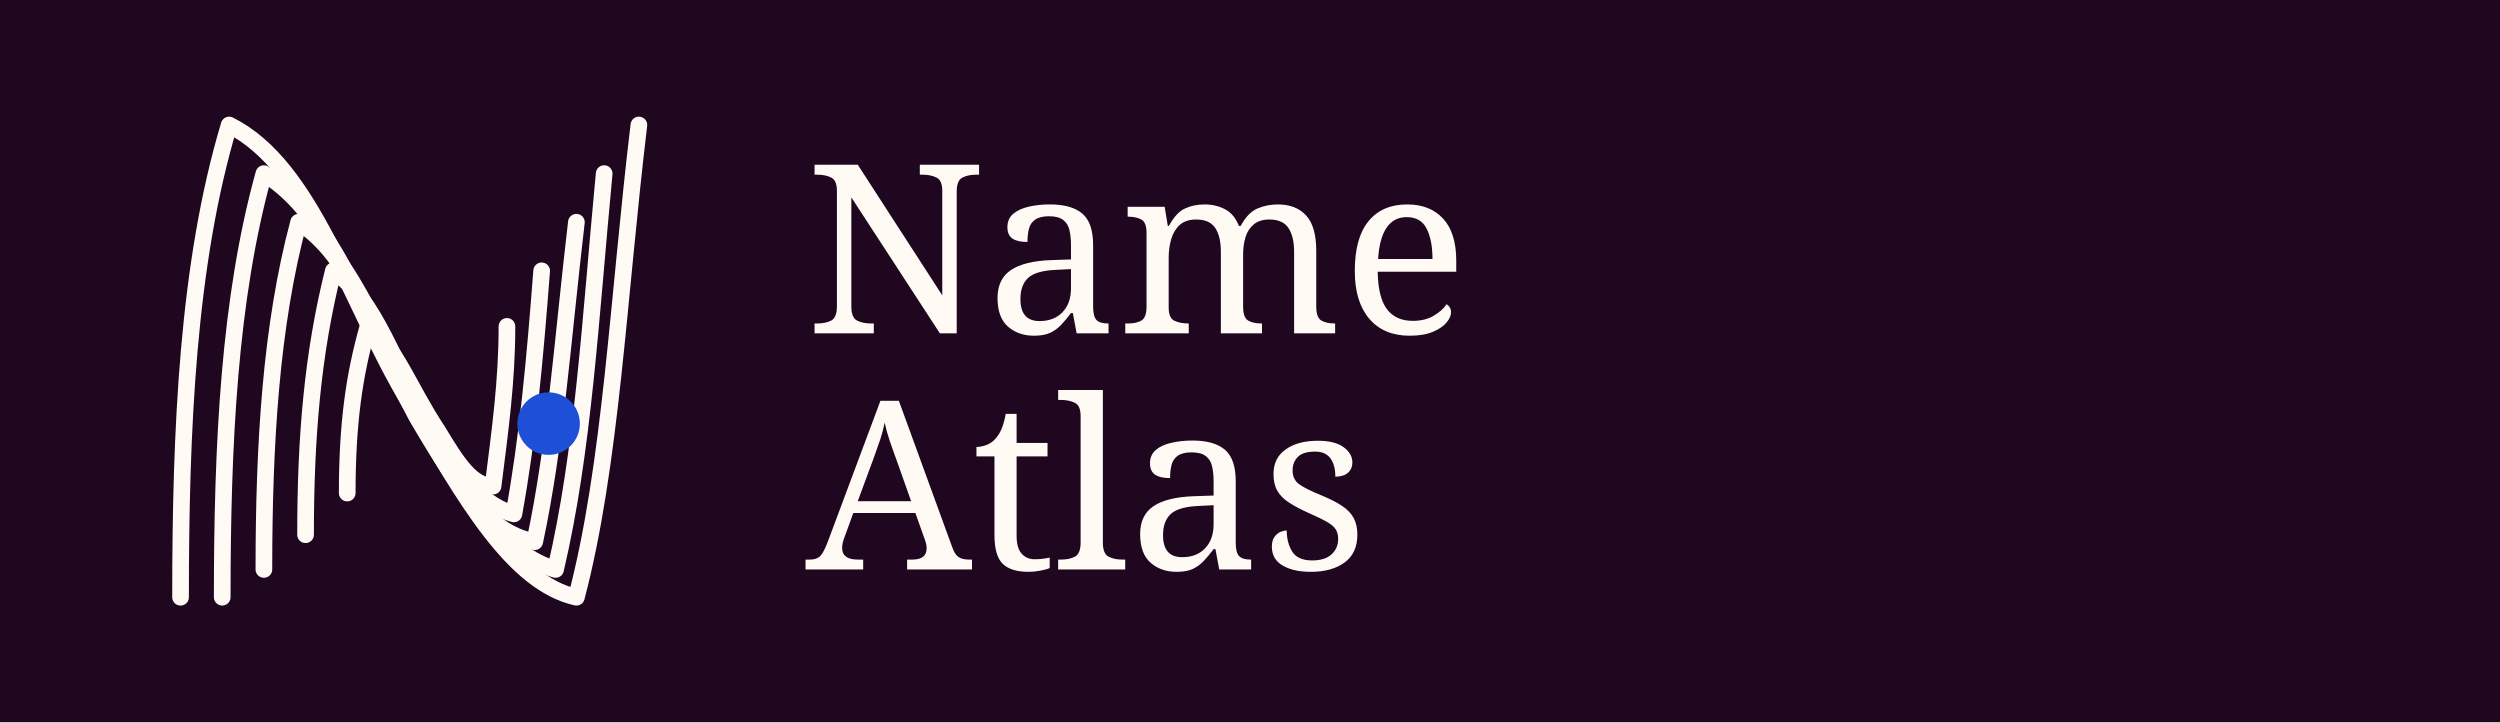
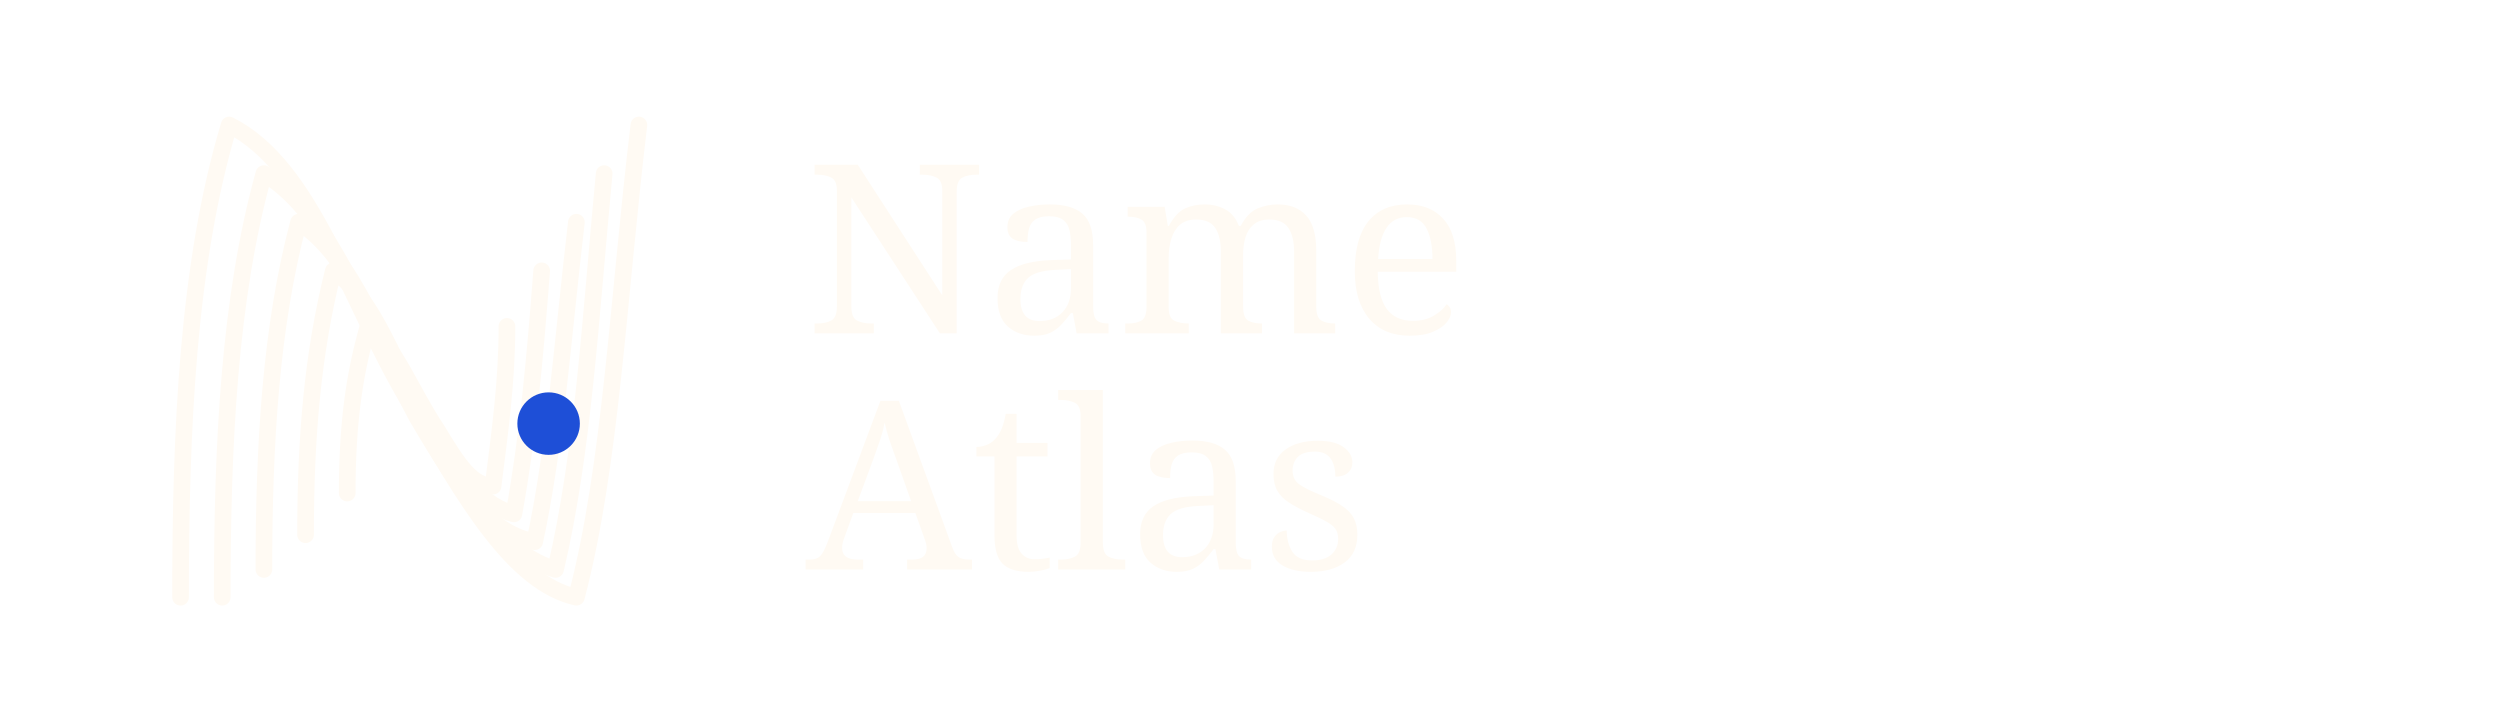
<svg xmlns="http://www.w3.org/2000/svg" viewBox="0 0 360 104" role="img" aria-label="Name Atlas">
-   <rect width="100%" height="100%" fill="#1f071f" />
  <g transform="translate(10 4)">
    <path d="M16 82 C16 58 17 34 23 14 C35 20 40 39 49 54 C57 68 64 80 73 82 C78 63 79 39 82 14" fill="none" stroke="#fffaf3" stroke-width="2.4" stroke-linecap="round" stroke-linejoin="round" />
    <path d="M22 82 C22 60 23 39 28 21 C38 27 43 43 50 56 C57 68 63 76 70 78 C74 61 75 42 77 21" fill="none" stroke="#fffaf3" stroke-width="2.4" stroke-linecap="round" stroke-linejoin="round" />
    <path d="M28 78 C28 60 29 43 33 28 C41 33 45 46 51 57 C56 67 61 73 67 74 C70 60 71 45 73 28" fill="none" stroke="#fffaf3" stroke-width="2.4" stroke-linecap="round" stroke-linejoin="round" />
    <path d="M34 73 C34 59 35 47 38 35 C44 39 47 49 52 58 C56 65 60 69 64 70 C66 59 67 48 68 35" fill="none" stroke="#fffaf3" stroke-width="2.4" stroke-linecap="round" stroke-linejoin="round" />
    <path d="M40 67 C40 57 41 50 43 43 C47 46 49 52 53 58 C56 63 58 66 61 66 C62 58 63 51 63 43" fill="none" stroke="#fffaf3" stroke-width="2.4" stroke-linecap="round" stroke-linejoin="round" />
    <circle cx="69" cy="57" r="4.5" fill="#1e4fd7" />
  </g>
  <text x="116" y="48" fill="#fffaf3" font-family="Fraunces, Georgia, serif" font-size="34" font-weight="500">Name</text>
  <text x="116" y="82" fill="#fffaf3" font-family="Fraunces, Georgia, serif" font-size="34" font-weight="500">Atlas</text>
</svg>
